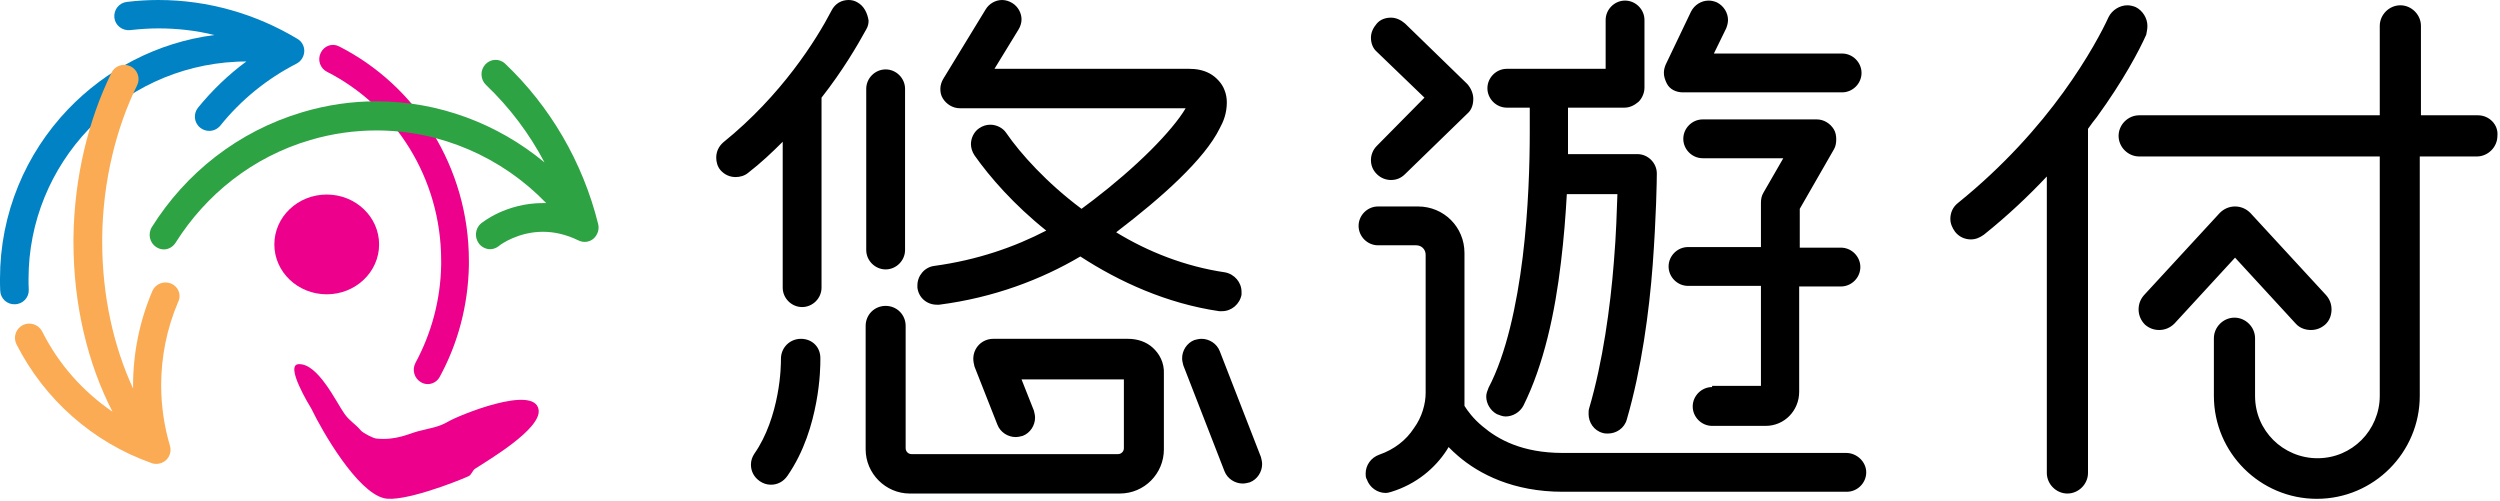
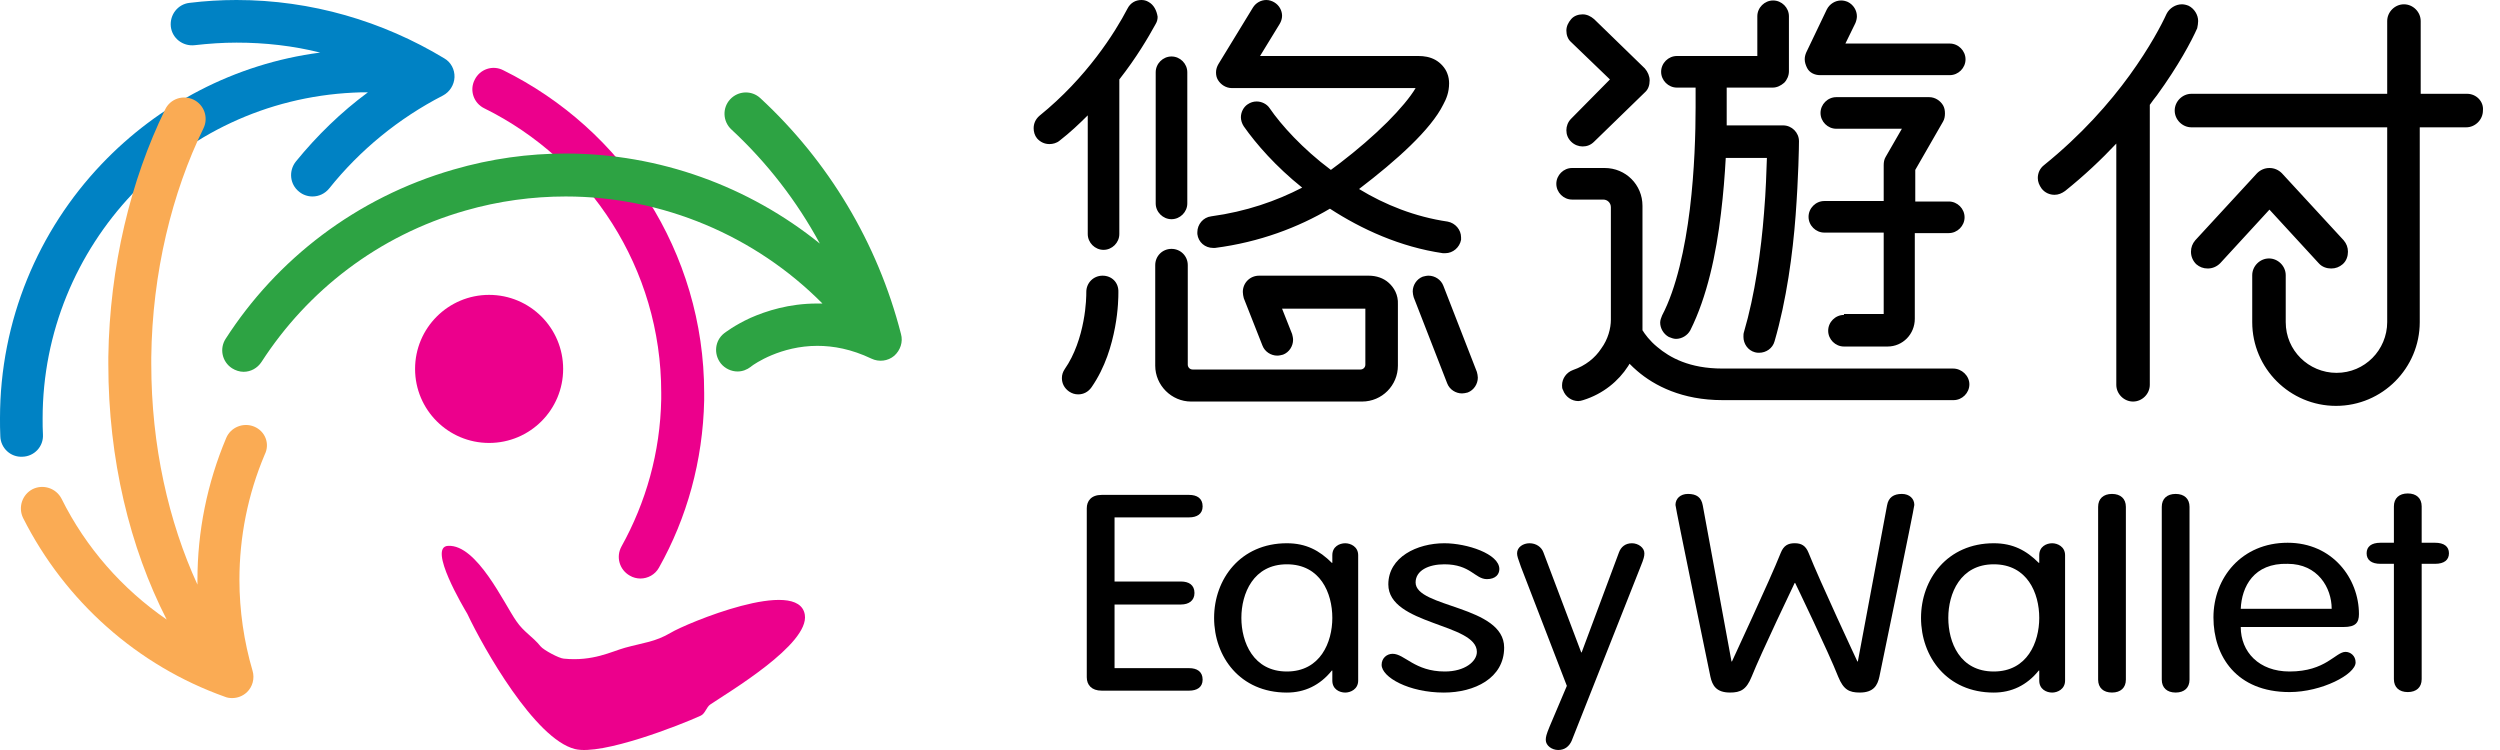
- <svg xmlns="http://www.w3.org/2000/svg" width="425" height="85" viewBox="0 0 425 85" fill="none">
-   <path d="M234.06 24.8C233.36 25.5 233.06 26.4 233.06 27.2C233.06 28.1 233.36 28.9 234.06 29.6C234.76 30.3 235.66 30.6 236.46 30.6C237.36 30.6 238.16 30.3 238.86 29.6L249.46 19.3C250.16 18.7 250.46 17.8 250.46 16.8C250.46 15.9 250.06 15 249.46 14.3L238.86 4C238.16 3.4 237.36 3 236.46 3C235.56 3 234.66 3.3 234.06 4C233.46 4.7 233.06 5.5 233.06 6.4C233.06 7.3 233.36 8.2 234.06 8.8L242.16 16.6L234.06 24.8ZM159.26 51.8C159.36 51.8 159.56 51.8 159.66 51.8C168.96 50.6 177.06 47.5 183.66 43.6C190.26 47.9 198.36 51.6 207.26 52.9C207.46 52.9 207.56 52.9 207.76 52.9C209.36 52.9 210.76 51.7 211.06 50.1C211.06 49.9 211.06 49.8 211.06 49.6C211.06 48 209.86 46.6 208.26 46.3C201.46 45.3 195.16 42.8 189.76 39.5L189.86 39.4C197.46 33.6 204.76 27.1 207.36 21.8C207.96 20.7 208.56 19.3 208.56 17.4C208.56 16.8 208.46 16 208.16 15.3C207.76 14.2 206.76 13.1 205.66 12.5C204.56 11.9 203.36 11.7 202.16 11.7H169.06L173.16 5C173.46 4.5 173.66 3.9 173.66 3.3C173.66 2.2 173.06 1.1 172.06 0.5C171.56 0.2 170.96 0 170.36 0C169.26 0 168.16 0.6 167.56 1.6L160.36 13.4C160.06 13.9 159.86 14.5 159.86 15.1C159.86 15.7 159.96 16.2 160.26 16.7C160.86 17.7 161.96 18.4 163.16 18.4H201.56C200.46 20.3 198.26 22.9 195.66 25.5C192.76 28.4 189.26 31.4 185.86 34C185.16 34.5 184.56 35 183.86 35.5C177.96 31.1 173.46 26.1 171.06 22.6C170.46 21.7 169.36 21.2 168.36 21.2C167.66 21.2 167.06 21.4 166.46 21.8C165.56 22.4 165.06 23.5 165.06 24.5C165.06 25.1 165.26 25.8 165.66 26.4C168.26 30.1 172.36 34.8 177.86 39.2C172.46 42 166.16 44.2 158.86 45.2C157.16 45.4 155.96 46.9 155.96 48.5C155.96 48.6 155.96 48.8 155.96 48.9C156.16 50.6 157.56 51.8 159.26 51.8ZM147.26 42.5C147.26 44.3 148.76 45.8 150.56 45.8C152.36 45.8 153.86 44.3 153.86 42.5V15.1C153.86 13.3 152.36 11.8 150.56 11.8C148.76 11.8 147.26 13.3 147.26 15.1V42.5ZM286.06 15.7H313.16C314.96 15.7 316.46 14.2 316.46 12.4C316.46 10.6 314.96 9.1 313.16 9.1H291.36L293.46 4.8C293.66 4.3 293.76 3.8 293.76 3.4C293.76 2.2 293.06 1 291.86 0.4C291.36 0.2 290.96 0.1 290.46 0.1C289.26 0.1 288.06 0.8 287.46 2L283.16 11C282.96 11.5 282.86 11.9 282.86 12.4C282.86 13 283.06 13.6 283.36 14.2C283.86 15.2 284.96 15.7 286.06 15.7ZM281.66 29.5C281.66 27.7 280.16 26.2 278.36 26.2H266.56C266.56 24.8 266.56 23.6 266.56 22.4C266.56 20.8 266.56 19.4 266.56 18.3H276.16C277.06 18.3 277.86 17.9 278.56 17.3C279.16 16.7 279.56 15.8 279.56 14.9V3.4C279.56 1.6 278.06 0.1 276.26 0.1C274.46 0.1 272.96 1.6 272.96 3.4V11.7H256.16C254.36 11.7 252.86 13.2 252.86 15C252.86 16.8 254.36 18.3 256.16 18.3H260.06C260.06 19.3 260.06 20.7 260.06 22.4C260.06 27.6 259.86 35.5 258.86 43.7C257.86 51.8 256.06 60.2 253.06 65.9C252.86 66.4 252.66 66.9 252.66 67.4C252.66 68.6 253.36 69.8 254.46 70.4C254.96 70.6 255.46 70.8 255.96 70.8C257.16 70.8 258.36 70.1 258.96 69C262.46 62 264.36 53.1 265.36 44.6C265.86 40.5 266.16 36.6 266.36 33H274.96C274.86 35.7 274.76 39.8 274.36 44.5C273.76 52.2 272.46 61.6 270.16 69.4C270.06 69.7 270.06 70 270.06 70.4C270.06 71.8 270.96 73.2 272.46 73.6C272.76 73.7 273.06 73.7 273.36 73.7C274.76 73.7 276.16 72.8 276.56 71.3C279.06 62.7 280.36 53 280.96 45C281.56 36.9 281.66 30.6 281.66 29.5ZM291.06 65.8C289.26 65.8 287.76 67.3 287.76 69.1C287.76 70.9 289.26 72.4 291.06 72.4H300.16C303.36 72.4 305.86 69.8 305.86 66.6V48.7H312.96C314.76 48.7 316.26 47.2 316.26 45.4C316.26 43.6 314.76 42.1 312.96 42.1H305.96V35.5L311.76 25.4C312.06 24.9 312.16 24.3 312.16 23.7C312.16 23.1 312.06 22.5 311.76 22C311.16 21 310.06 20.3 308.86 20.3H289.46C287.66 20.3 286.16 21.8 286.16 23.6C286.16 25.4 287.66 26.9 289.46 26.9H303.16L299.76 32.8C299.46 33.3 299.36 33.9 299.36 34.5V42H286.96C285.16 42 283.66 43.5 283.66 45.3C283.66 47.1 285.16 48.6 286.96 48.6H299.36V65.6H291.06V65.8ZM145.76 0.4C145.26 0.1 144.76 0 144.26 0C143.06 0 141.96 0.6 141.36 1.8C138.76 6.8 132.86 16.2 122.96 24.2C122.16 24.9 121.76 25.8 121.76 26.8C121.76 27.5 121.96 28.3 122.46 28.9C123.16 29.7 124.06 30.1 125.06 30.1C125.76 30.1 126.56 29.9 127.16 29.4C129.36 27.7 131.26 25.9 133.06 24.1V48.9C133.06 50.7 134.56 52.2 136.36 52.2C138.16 52.2 139.66 50.7 139.66 48.9V16.6C143.26 12 145.66 7.9 147.26 5C147.56 4.5 147.66 4 147.66 3.5C147.46 2.2 146.86 1 145.76 0.4ZM207.36 59.7C206.86 58.4 205.56 57.6 204.26 57.6C203.86 57.6 203.46 57.7 203.06 57.8C201.76 58.3 200.96 59.6 200.96 60.9C200.96 61.3 201.06 61.7 201.16 62.1L208.16 80.1C208.66 81.4 209.96 82.2 211.26 82.2C211.66 82.2 212.06 82.1 212.46 82C213.76 81.5 214.56 80.2 214.56 78.9C214.56 78.5 214.46 78.1 214.36 77.7L207.36 59.7ZM313.86 77C265.76 77 265.76 77 265.66 77C258.76 77 254.66 74.7 252.06 72.5C250.46 71.2 249.46 69.8 248.96 69V43C248.96 38.6 245.46 35.1 241.06 35.1H234.26C232.46 35.1 230.96 36.6 230.96 38.4C230.96 40.2 232.46 41.7 234.26 41.7H240.76C241.66 41.7 242.36 42.4 242.36 43.3V66.8C242.36 68.6 241.76 70.9 240.36 72.8C239.06 74.8 237.06 76.4 234.46 77.3C233.06 77.8 232.16 79.1 232.16 80.5C232.16 80.8 232.16 81.2 232.36 81.5C232.86 82.9 234.16 83.8 235.56 83.8C235.86 83.8 236.26 83.7 236.56 83.6C240.76 82.3 243.96 79.6 245.96 76.5C246.06 76.3 246.16 76.2 246.26 76C246.76 76.5 247.26 77 247.86 77.5C251.46 80.6 257.26 83.6 265.66 83.6H265.76C265.96 83.6 265.96 83.6 313.96 83.6C315.76 83.6 317.26 82.1 317.26 80.3C317.26 78.5 315.66 77 313.86 77ZM136.16 57.6C134.26 57.6 132.76 59.1 132.76 61V61.1C132.76 61.5 132.76 64 132.16 67.1C131.56 70.3 130.36 74.1 128.26 77.1C127.86 77.7 127.66 78.3 127.66 79C127.66 80.1 128.16 81.1 129.16 81.8C129.76 82.2 130.36 82.4 131.06 82.4C132.16 82.4 133.16 81.9 133.86 80.9C136.76 76.7 138.06 72.1 138.76 68.4C139.46 64.7 139.46 61.8 139.46 61.2C139.46 61.1 139.46 61.1 139.46 61.1C139.56 59 138.06 57.6 136.16 57.6ZM390.26 55C390.96 55.8 391.96 56.1 392.86 56.1C393.76 56.1 394.56 55.8 395.26 55.2C396.06 54.5 396.36 53.5 396.36 52.6C396.36 51.7 396.06 50.9 395.46 50.2L382.56 36.2C381.86 35.5 380.96 35.1 379.96 35.1C378.96 35.1 378.06 35.5 377.36 36.2L364.46 50.2C363.86 50.9 363.56 51.7 363.56 52.6C363.56 53.6 363.96 54.5 364.66 55.2C365.36 55.8 366.16 56.1 367.06 56.1C368.06 56.1 368.96 55.7 369.66 55L379.96 43.8L390.26 55ZM365.06 4.4C365.06 3.1 364.26 1.8 363.06 1.2C362.56 1 362.06 0.9 361.66 0.9C360.36 0.9 359.06 1.7 358.46 2.9C357.46 5.1 354.96 9.9 350.76 15.7C346.56 21.5 340.66 28.2 332.86 34.5C331.96 35.2 331.56 36.2 331.56 37.2C331.56 38 331.86 38.7 332.36 39.4C333.06 40.3 334.06 40.7 335.06 40.7C335.86 40.7 336.56 40.4 337.26 39.9C341.26 36.7 344.86 33.3 347.96 30V80.4C347.96 82.3 349.56 83.9 351.46 83.9C353.36 83.9 354.96 82.3 354.96 80.4V21.9C355.46 21.2 355.96 20.5 356.46 19.9C360.96 13.7 363.66 8.6 364.86 5.9C364.96 5.4 365.06 4.9 365.06 4.4ZM421.26 19.6H411.56V4.4C411.56 2.5 409.96 0.9 408.06 0.9C406.16 0.9 404.56 2.5 404.56 4.4V19.6H363.66C361.76 19.6 360.16 21.2 360.16 23.1C360.16 25 361.76 26.6 363.66 26.6H404.56V67.3C404.56 70.2 403.36 72.9 401.46 74.8C399.56 76.7 396.96 77.9 393.96 77.9C391.06 77.9 388.36 76.7 386.46 74.8C384.56 72.9 383.36 70.3 383.36 67.3V57.5C383.36 55.6 381.76 54 379.86 54C377.96 54 376.36 55.6 376.36 57.5V67.3C376.36 77 384.26 84.8 393.86 84.8C403.56 84.8 411.36 76.9 411.36 67.3V26.6H421.06C422.96 26.6 424.56 25 424.56 23.1C424.76 21.2 423.16 19.6 421.26 19.6ZM195.96 59.1C194.86 58.1 193.36 57.6 191.76 57.6H168.86C166.96 57.6 165.46 59.1 165.46 61C165.46 61.4 165.56 61.9 165.66 62.3L169.56 72.2C170.06 73.5 171.36 74.3 172.66 74.3C173.06 74.3 173.46 74.2 173.86 74.1C175.16 73.6 175.96 72.3 175.96 71C175.96 70.6 175.86 70.2 175.76 69.8L173.66 64.5H191.06V76.2C191.06 76.8 190.56 77.2 190.06 77.2H154.96C154.36 77.2 153.96 76.7 153.96 76.2V55.4C153.96 53.5 152.46 52 150.56 52C148.66 52 147.16 53.5 147.16 55.4V76.4C147.16 80.5 150.56 83.9 154.66 83.9H190.36C194.56 83.9 197.86 80.5 197.86 76.4V63.6C197.96 61.6 197.06 60.1 195.96 59.1Z" fill="black" />
-   <path d="M50.758 61.907C54.057 61.728 57.173 68.412 58.566 70.353C59.446 71.611 60.363 72.007 61.353 73.192C61.683 73.588 63.442 74.522 63.992 74.558C67.328 74.882 69.418 73.767 70.994 73.336C73.121 72.761 74.44 72.689 76.237 71.647C77.923 70.641 90.864 65.322 91.561 69.635C92.111 72.941 82.799 78.332 80.746 79.698C80.306 79.985 80.159 80.74 79.646 80.955C77.337 81.998 68.355 85.448 65.275 84.693C60.693 83.579 54.827 73.408 52.958 69.527C52.591 68.916 48.375 62.015 50.758 61.907Z" fill="#EC008C" />
-   <path d="M71.552 64.97C70.426 64.319 70.004 62.871 70.637 61.677C73.31 56.718 74.893 51.072 74.999 45.028C74.999 44.775 74.999 44.558 74.999 44.304C74.999 37.283 73.029 30.732 69.617 25.195C66.205 19.657 61.351 15.133 55.583 12.202C54.422 11.623 53.929 10.175 54.527 8.981C55.09 7.786 56.497 7.279 57.658 7.895C64.2 11.225 69.723 16.328 73.592 22.625C77.461 28.923 79.712 36.378 79.712 44.34C79.712 44.63 79.712 44.883 79.712 45.173C79.571 52.013 77.813 58.456 74.752 64.065C74.33 64.862 73.521 65.296 72.712 65.296C72.326 65.296 71.903 65.187 71.552 64.97Z" fill="#EC008C" />
-   <path d="M101.675 38.037C99.047 27.5 93.503 18.072 85.871 10.825C84.899 9.901 83.387 9.975 82.487 10.973C81.587 11.972 81.659 13.524 82.631 14.449C86.627 18.257 89.975 22.694 92.567 27.611C84.575 20.993 74.531 17.222 64.019 17.222C59.843 17.222 55.631 17.813 51.419 19.07C40.439 22.324 31.547 29.46 25.823 38.592C25.104 39.738 25.427 41.254 26.543 41.993C26.939 42.252 27.407 42.4 27.839 42.4C28.631 42.4 29.387 41.993 29.855 41.254C35.003 33.083 42.923 26.687 52.751 23.803C56.495 22.694 60.311 22.176 64.019 22.176C74.927 22.176 85.331 26.724 92.855 34.525C92.639 34.525 92.459 34.525 92.243 34.525C89.111 34.525 86.555 35.375 84.755 36.189C82.955 37.039 81.911 37.889 81.803 37.963C80.759 38.814 80.615 40.367 81.443 41.439C81.911 42.03 82.631 42.363 83.315 42.363C83.855 42.363 84.359 42.178 84.827 41.809C84.827 41.809 84.827 41.809 84.863 41.772C85.043 41.624 85.871 41.032 87.167 40.477C88.463 39.923 90.227 39.405 92.279 39.405C94.079 39.405 96.095 39.775 98.363 40.884C99.191 41.291 100.199 41.18 100.919 40.551C101.603 39.923 101.927 38.962 101.675 38.037Z" fill="#2DA343" />
-   <path d="M55.544 50.032C60.462 50.032 64.448 46.236 64.448 41.552C64.448 36.869 60.462 33.072 55.544 33.072C50.626 33.072 46.64 36.869 46.64 41.552C46.64 46.236 50.626 50.032 55.544 50.032Z" fill="#EC008C" />
-   <path d="M4.888 49.22C4.961 50.563 3.903 51.688 2.553 51.724C1.204 51.797 0.073 50.744 0.036 49.401C-3.34021e-06 48.712 0 48.058 0 47.369C0 36.262 4.377 26.098 11.563 18.584C17.984 11.869 26.666 7.223 36.442 5.953C33.377 5.191 30.167 4.828 26.921 4.828C25.352 4.828 23.747 4.937 22.142 5.118C20.793 5.263 19.589 4.319 19.443 3.013C19.297 1.67 20.245 0.472 21.558 0.327C23.346 0.109 25.133 0 26.921 0C35.42 0 43.555 2.396 50.559 6.606C51.325 7.042 51.762 7.877 51.726 8.748C51.689 9.619 51.179 10.418 50.413 10.817C45.379 13.394 40.965 16.987 37.463 21.343C36.989 21.924 36.296 22.251 35.566 22.251C35.019 22.251 34.472 22.069 34.034 21.706C32.976 20.871 32.83 19.347 33.669 18.294C36.077 15.354 38.813 12.704 41.877 10.454C41.33 10.454 40.782 10.454 40.235 10.49C30.277 10.962 21.449 15.281 15.065 21.96C8.718 28.639 4.852 37.605 4.852 47.405C4.852 48.022 4.852 48.603 4.888 49.22Z" fill="#0082C4" />
-   <path d="M29.075 48.199C27.836 47.692 26.414 48.271 25.904 49.466C23.717 54.607 22.623 60.074 22.623 65.505C22.623 65.686 22.623 65.867 22.623 66.048C19.342 58.952 17.374 50.371 17.374 41.103C17.374 40.849 17.374 40.596 17.374 40.379C17.483 30.821 19.743 21.733 23.316 14.492C23.899 13.298 23.389 11.85 22.186 11.27C20.983 10.691 19.525 11.162 18.941 12.393C15.041 20.321 12.635 30.097 12.489 40.342C12.489 40.596 12.489 40.886 12.489 41.139C12.489 51.892 14.932 61.848 19.124 69.994C14.093 66.555 9.938 61.884 7.167 56.345C6.547 55.15 5.089 54.679 3.886 55.259C2.683 55.874 2.209 57.322 2.793 58.517C7.568 67.93 15.806 75.207 25.758 78.719C26.013 78.828 26.305 78.864 26.56 78.864C27.18 78.864 27.763 78.647 28.237 78.212C28.893 77.597 29.148 76.656 28.893 75.787C27.909 72.456 27.398 68.98 27.398 65.505C27.398 60.689 28.346 55.874 30.278 51.349C30.898 50.118 30.315 48.706 29.075 48.199Z" fill="#FAAB54" />
+ <svg xmlns="http://www.w3.org/2000/svg" width="100" height="30" viewBox="0 0 100 30" fill="none">
+   <path d="M62.846 4.748C62.712 4.882 62.655 5.054 62.655 5.207C62.655 5.38 62.712 5.533 62.846 5.667C62.98 5.801 63.152 5.858 63.306 5.858C63.478 5.858 63.631 5.801 63.765 5.667L65.794 3.695C65.928 3.58 65.986 3.408 65.986 3.216C65.986 3.044 65.909 2.872 65.794 2.738L63.765 0.766C63.631 0.651 63.478 0.574 63.306 0.574C63.133 0.574 62.961 0.632 62.846 0.766C62.731 0.9 62.655 1.053 62.655 1.225C62.655 1.398 62.712 1.57 62.846 1.685L64.397 3.178L62.846 4.748ZM48.526 9.917C48.545 9.917 48.583 9.917 48.602 9.917C50.383 9.687 51.934 9.094 53.197 8.347C54.461 9.17 56.011 9.879 57.715 10.128C57.754 10.128 57.773 10.128 57.811 10.128C58.117 10.128 58.385 9.898 58.443 9.592C58.443 9.553 58.443 9.534 58.443 9.496C58.443 9.19 58.213 8.922 57.907 8.864C56.605 8.673 55.399 8.194 54.365 7.562L54.384 7.543C55.839 6.433 57.237 5.188 57.734 4.174C57.849 3.963 57.964 3.695 57.964 3.331C57.964 3.216 57.945 3.063 57.888 2.929C57.811 2.719 57.62 2.508 57.409 2.393C57.198 2.278 56.969 2.24 56.739 2.24H50.402L51.187 0.957C51.244 0.862 51.283 0.747 51.283 0.632C51.283 0.421 51.168 0.211 50.976 0.096C50.881 0.038 50.766 0 50.651 0C50.44 0 50.23 0.115 50.115 0.306L48.736 2.565C48.679 2.661 48.641 2.776 48.641 2.891C48.641 3.006 48.66 3.101 48.717 3.197C48.832 3.389 49.043 3.523 49.272 3.523H56.624C56.413 3.886 55.992 4.384 55.495 4.882C54.939 5.437 54.269 6.011 53.618 6.509C53.484 6.605 53.369 6.701 53.235 6.796C52.106 5.954 51.244 4.997 50.785 4.327C50.67 4.154 50.459 4.059 50.268 4.059C50.134 4.059 50.019 4.097 49.904 4.174C49.732 4.288 49.636 4.499 49.636 4.69C49.636 4.805 49.675 4.939 49.751 5.054C50.249 5.763 51.034 6.662 52.087 7.505C51.053 8.041 49.847 8.462 48.449 8.653C48.124 8.692 47.894 8.979 47.894 9.285C47.894 9.304 47.894 9.343 47.894 9.362C47.932 9.687 48.2 9.917 48.526 9.917ZM46.228 8.137C46.228 8.481 46.516 8.768 46.86 8.768C47.205 8.768 47.492 8.481 47.492 8.137V2.891C47.492 2.546 47.205 2.259 46.86 2.259C46.516 2.259 46.228 2.546 46.228 2.891V8.137ZM72.801 3.006H77.99C78.334 3.006 78.621 2.719 78.621 2.374C78.621 2.029 78.334 1.742 77.99 1.742H73.816L74.218 0.919C74.257 0.823 74.276 0.728 74.276 0.651C74.276 0.421 74.142 0.191 73.912 0.077C73.816 0.038 73.74 0.019 73.644 0.019C73.414 0.019 73.184 0.153 73.07 0.383L72.246 2.106C72.208 2.202 72.189 2.278 72.189 2.374C72.189 2.489 72.227 2.604 72.284 2.719C72.38 2.91 72.591 3.006 72.801 3.006ZM71.959 5.648C71.959 5.303 71.672 5.016 71.327 5.016H69.068C69.068 4.748 69.068 4.518 69.068 4.288C69.068 3.982 69.068 3.714 69.068 3.504H70.906C71.078 3.504 71.232 3.427 71.366 3.312C71.481 3.197 71.557 3.025 71.557 2.853V0.651C71.557 0.306 71.27 0.019 70.925 0.019C70.581 0.019 70.293 0.306 70.293 0.651V2.24H67.077C66.733 2.24 66.445 2.527 66.445 2.872C66.445 3.216 66.733 3.504 67.077 3.504H67.824C67.824 3.695 67.824 3.963 67.824 4.288C67.824 5.284 67.785 6.796 67.594 8.366C67.403 9.917 67.058 11.525 66.484 12.617C66.445 12.712 66.407 12.808 66.407 12.904C66.407 13.133 66.541 13.363 66.752 13.478C66.847 13.516 66.943 13.555 67.039 13.555C67.269 13.555 67.498 13.421 67.613 13.21C68.283 11.87 68.647 10.166 68.838 8.539C68.934 7.754 68.992 7.007 69.03 6.318H70.676C70.657 6.835 70.638 7.62 70.561 8.519C70.447 9.994 70.198 11.793 69.757 13.287C69.738 13.344 69.738 13.401 69.738 13.478C69.738 13.746 69.911 14.014 70.198 14.091C70.255 14.11 70.313 14.11 70.37 14.11C70.638 14.11 70.906 13.938 70.983 13.65C71.461 12.004 71.71 10.147 71.825 8.615C71.94 7.064 71.959 5.858 71.959 5.648ZM73.759 12.597C73.414 12.597 73.127 12.884 73.127 13.229C73.127 13.574 73.414 13.861 73.759 13.861H75.501C76.114 13.861 76.592 13.363 76.592 12.751V9.324H77.951C78.296 9.324 78.583 9.036 78.583 8.692C78.583 8.347 78.296 8.06 77.951 8.06H76.611V6.796L77.722 4.863C77.779 4.767 77.798 4.652 77.798 4.537C77.798 4.422 77.779 4.308 77.722 4.212C77.607 4.02 77.396 3.886 77.166 3.886H73.452C73.108 3.886 72.821 4.174 72.821 4.518C72.821 4.863 73.108 5.15 73.452 5.15H76.075L75.424 6.28C75.367 6.375 75.348 6.49 75.348 6.605V8.041H72.974C72.629 8.041 72.342 8.328 72.342 8.673C72.342 9.017 72.629 9.304 72.974 9.304H75.348V12.559H73.759V12.597ZM45.941 0.077C45.846 0.019 45.75 0 45.654 0C45.424 0 45.214 0.115 45.099 0.345C44.601 1.302 43.471 3.101 41.576 4.633C41.423 4.767 41.346 4.939 41.346 5.131C41.346 5.265 41.385 5.418 41.48 5.533C41.614 5.686 41.787 5.763 41.978 5.763C42.112 5.763 42.265 5.724 42.38 5.629C42.801 5.303 43.165 4.959 43.51 4.614V9.362C43.51 9.706 43.797 9.994 44.142 9.994C44.486 9.994 44.773 9.706 44.773 9.362V3.178C45.463 2.297 45.922 1.512 46.228 0.957C46.286 0.862 46.305 0.766 46.305 0.67C46.267 0.421 46.152 0.191 45.941 0.077ZM57.734 11.43C57.639 11.181 57.39 11.027 57.141 11.027C57.064 11.027 56.988 11.047 56.911 11.066C56.662 11.162 56.509 11.41 56.509 11.659C56.509 11.736 56.528 11.812 56.547 11.889L57.888 15.335C57.983 15.584 58.232 15.737 58.481 15.737C58.558 15.737 58.634 15.718 58.711 15.699C58.96 15.603 59.113 15.354 59.113 15.105C59.113 15.029 59.094 14.952 59.075 14.876L57.734 11.43ZM78.124 14.742C68.915 14.742 68.915 14.742 68.896 14.742C67.575 14.742 66.79 14.301 66.292 13.88C65.986 13.631 65.794 13.363 65.699 13.21V8.232C65.699 7.39 65.029 6.72 64.186 6.72H62.884C62.54 6.72 62.253 7.007 62.253 7.352C62.253 7.696 62.54 7.983 62.884 7.983H64.129C64.301 7.983 64.435 8.117 64.435 8.29V12.789C64.435 13.133 64.32 13.574 64.052 13.938C63.803 14.32 63.42 14.627 62.923 14.799C62.655 14.895 62.482 15.144 62.482 15.412C62.482 15.469 62.482 15.546 62.521 15.603C62.616 15.871 62.865 16.043 63.133 16.043C63.191 16.043 63.267 16.024 63.325 16.005C64.129 15.756 64.742 15.239 65.124 14.646C65.144 14.607 65.163 14.588 65.182 14.55C65.278 14.646 65.373 14.742 65.488 14.837C66.177 15.431 67.288 16.005 68.896 16.005H68.915C68.953 16.005 68.953 16.005 78.143 16.005C78.487 16.005 78.775 15.718 78.775 15.373C78.775 15.029 78.468 14.742 78.124 14.742ZM44.103 11.027C43.739 11.027 43.452 11.315 43.452 11.678V11.697C43.452 11.774 43.452 12.253 43.337 12.846C43.223 13.459 42.993 14.186 42.591 14.761C42.514 14.876 42.476 14.99 42.476 15.124C42.476 15.335 42.572 15.527 42.763 15.661C42.878 15.737 42.993 15.775 43.127 15.775C43.337 15.775 43.529 15.68 43.663 15.488C44.218 14.684 44.467 13.803 44.601 13.095C44.735 12.387 44.735 11.832 44.735 11.717C44.735 11.697 44.735 11.697 44.735 11.697C44.754 11.296 44.467 11.027 44.103 11.027ZM92.75 10.53C92.884 10.683 93.076 10.74 93.248 10.74C93.421 10.74 93.574 10.683 93.708 10.568C93.861 10.434 93.918 10.242 93.918 10.07C93.918 9.898 93.861 9.745 93.746 9.611L91.276 6.93C91.142 6.796 90.97 6.72 90.778 6.72C90.587 6.72 90.415 6.796 90.281 6.93L87.811 9.611C87.696 9.745 87.639 9.898 87.639 10.07C87.639 10.262 87.715 10.434 87.849 10.568C87.983 10.683 88.136 10.74 88.309 10.74C88.5 10.74 88.672 10.664 88.807 10.53L90.778 8.385L92.75 10.53ZM87.926 0.842C87.926 0.593 87.773 0.345 87.543 0.23C87.447 0.191 87.352 0.172 87.275 0.172C87.026 0.172 86.777 0.325 86.662 0.555C86.471 0.976 85.992 1.895 85.188 3.006C84.384 4.116 83.255 5.399 81.761 6.605C81.589 6.739 81.512 6.93 81.512 7.122C81.512 7.275 81.57 7.409 81.665 7.543C81.799 7.715 81.991 7.792 82.182 7.792C82.336 7.792 82.47 7.735 82.604 7.639C83.369 7.026 84.059 6.375 84.652 5.743V15.393C84.652 15.756 84.958 16.062 85.322 16.062C85.686 16.062 85.992 15.756 85.992 15.393V4.193C86.088 4.059 86.184 3.925 86.279 3.81C87.141 2.623 87.658 1.646 87.888 1.13C87.907 1.034 87.926 0.938 87.926 0.842ZM98.685 3.752H96.828V0.842C96.828 0.479 96.522 0.172 96.158 0.172C95.794 0.172 95.488 0.479 95.488 0.842V3.752H87.658C87.294 3.752 86.988 4.059 86.988 4.422C86.988 4.786 87.294 5.093 87.658 5.093H95.488V12.884C95.488 13.44 95.258 13.957 94.895 14.32C94.531 14.684 94.033 14.914 93.459 14.914C92.904 14.914 92.387 14.684 92.023 14.32C91.659 13.957 91.429 13.459 91.429 12.884V11.008C91.429 10.645 91.123 10.338 90.759 10.338C90.396 10.338 90.089 10.645 90.089 11.008V12.884C90.089 14.742 91.602 16.235 93.44 16.235C95.297 16.235 96.79 14.722 96.79 12.884V5.093H98.647C99.011 5.093 99.317 4.786 99.317 4.422C99.355 4.059 99.049 3.752 98.685 3.752ZM55.552 11.315C55.341 11.123 55.054 11.027 54.748 11.027H50.364C50 11.027 49.713 11.315 49.713 11.678C49.713 11.755 49.732 11.851 49.751 11.927L50.498 13.823C50.593 14.072 50.842 14.225 51.091 14.225C51.168 14.225 51.244 14.206 51.321 14.186C51.57 14.091 51.723 13.842 51.723 13.593C51.723 13.516 51.704 13.44 51.685 13.363L51.283 12.348H54.614V14.588C54.614 14.703 54.518 14.78 54.422 14.78H47.703C47.588 14.78 47.511 14.684 47.511 14.588V10.606C47.511 10.242 47.224 9.955 46.86 9.955C46.496 9.955 46.209 10.242 46.209 10.606V14.627C46.209 15.412 46.86 16.062 47.645 16.062H54.48C55.284 16.062 55.916 15.412 55.916 14.627V12.176C55.935 11.793 55.763 11.506 55.552 11.315Z" fill="black" />
+   <path d="M44.582 26.726H47.568C47.875 26.726 48.105 26.86 48.105 27.186C48.105 27.492 47.875 27.626 47.568 27.626H44.065C43.663 27.626 43.471 27.396 43.471 27.09V20.332C43.471 20.044 43.644 19.796 44.065 19.796H47.568C47.875 19.796 48.105 19.93 48.105 20.255C48.105 20.561 47.875 20.695 47.568 20.695H44.582V23.261H47.243C47.549 23.261 47.779 23.395 47.779 23.72C47.779 24.027 47.549 24.18 47.243 24.18H44.582V26.726V26.726Z" fill="black" />
+   <path d="M54.327 27.224C54.327 27.569 54.02 27.703 53.81 27.703C53.58 27.703 53.293 27.569 53.293 27.224V26.822H53.274C52.795 27.416 52.182 27.703 51.474 27.703C49.598 27.703 48.564 26.267 48.564 24.716C48.564 23.165 49.617 21.73 51.474 21.73C52.24 21.73 52.776 22.017 53.274 22.514H53.293V22.208C53.293 21.863 53.58 21.73 53.81 21.73C54.02 21.73 54.327 21.863 54.327 22.208V27.224ZM51.474 26.86C52.814 26.86 53.293 25.692 53.293 24.716C53.293 23.721 52.814 22.572 51.474 22.572C50.134 22.572 49.655 23.74 49.655 24.716C49.655 25.692 50.134 26.86 51.474 26.86Z" fill="black" />
+   <path d="M57.773 21.73C58.672 21.73 59.974 22.151 59.974 22.763C59.974 22.974 59.821 23.165 59.477 23.165C58.998 23.165 58.826 22.572 57.773 22.572C57.141 22.572 56.624 22.821 56.624 23.299C56.624 24.314 60.166 24.218 60.166 25.903C60.166 27.128 58.979 27.703 57.754 27.703C56.356 27.703 55.265 27.09 55.265 26.592C55.265 26.324 55.475 26.152 55.705 26.152C56.184 26.152 56.586 26.86 57.792 26.86C58.596 26.86 59.075 26.458 59.075 26.075C59.075 24.927 55.533 25.003 55.533 23.376C55.533 22.285 56.681 21.73 57.773 21.73Z" fill="black" />
+   <path d="M60.836 22.668C60.721 22.342 60.683 22.246 60.683 22.131C60.683 21.883 60.931 21.73 61.18 21.73C61.448 21.73 61.659 21.883 61.736 22.093L63.248 26.095H63.267L64.76 22.093C64.837 21.883 65.009 21.73 65.277 21.73C65.526 21.73 65.775 21.902 65.775 22.131C65.775 22.246 65.756 22.342 65.622 22.668L62.865 29.636C62.769 29.847 62.597 30 62.329 30C62.08 30 61.831 29.828 61.831 29.598C61.831 29.483 61.85 29.387 61.984 29.062L62.674 27.435L60.836 22.668Z" fill="black" />
+   <path d="M71.231 22.112C71.346 21.825 71.519 21.729 71.787 21.729C72.055 21.729 72.227 21.825 72.342 22.112C72.782 23.223 74.295 26.458 74.295 26.458H74.314L75.482 20.217C75.539 19.891 75.75 19.757 76.075 19.757C76.381 19.757 76.573 19.949 76.573 20.198C76.573 20.312 75.175 27.071 75.175 27.071C75.099 27.415 74.945 27.702 74.39 27.702C73.969 27.702 73.739 27.588 73.529 27.071C73.146 26.094 71.806 23.318 71.806 23.318H71.787C71.787 23.318 70.447 26.113 70.064 27.071C69.853 27.588 69.623 27.702 69.202 27.702C68.647 27.702 68.494 27.415 68.417 27.071C68.417 27.071 67.019 20.312 67.019 20.198C67.019 19.949 67.211 19.757 67.517 19.757C67.862 19.757 68.053 19.891 68.111 20.217L69.26 26.458H69.279C69.279 26.439 70.791 23.223 71.231 22.112Z" fill="black" />
+   <path d="M82.603 27.224C82.603 27.569 82.297 27.703 82.087 27.703C81.857 27.703 81.57 27.569 81.57 27.224V26.822H81.55C81.072 27.416 80.459 27.703 79.751 27.703C77.875 27.703 76.841 26.267 76.841 24.716C76.841 23.165 77.894 21.73 79.751 21.73C80.517 21.73 81.053 22.017 81.55 22.514H81.57V22.208C81.57 21.863 81.857 21.73 82.087 21.73C82.297 21.73 82.603 21.863 82.603 22.208V27.224ZM79.751 26.86C81.091 26.86 81.57 25.692 81.57 24.716C81.57 23.721 81.091 22.572 79.751 22.572C78.411 22.572 77.932 23.74 77.932 24.716C77.932 25.692 78.392 26.86 79.751 26.86Z" fill="black" />
+   <path d="M85.035 27.186C85.035 27.511 84.824 27.702 84.48 27.702C84.135 27.702 83.925 27.511 83.925 27.186V20.274C83.925 19.949 84.135 19.757 84.48 19.757C84.824 19.757 85.035 19.949 85.035 20.274V27.186Z" fill="black" />
+   <path d="M87.581 27.186C87.581 27.511 87.371 27.702 87.026 27.702C86.681 27.702 86.471 27.511 86.471 27.186V20.274C86.471 19.949 86.681 19.757 87.026 19.757C87.371 19.757 87.581 19.949 87.581 20.274V27.186Z" fill="black" />
+   <path d="M89.63 25.08C89.63 26.075 90.357 26.86 91.582 26.86C93.037 26.86 93.42 26.075 93.822 26.075C94.014 26.075 94.224 26.228 94.224 26.496C94.224 26.975 92.865 27.683 91.582 27.683C89.457 27.683 88.538 26.247 88.538 24.697C88.538 23.108 89.668 21.71 91.506 21.71C93.305 21.71 94.358 23.146 94.358 24.563C94.358 24.907 94.224 25.08 93.746 25.08H89.63V25.08ZM93.267 24.352C93.267 23.51 92.712 22.553 91.506 22.553C90.147 22.514 89.668 23.471 89.63 24.352H93.267Z" fill="black" />
+   <path d="M95.756 20.255C95.756 19.93 95.967 19.738 96.311 19.738C96.656 19.738 96.867 19.93 96.867 20.255V21.71H97.403C97.766 21.71 97.958 21.863 97.958 22.131C97.958 22.399 97.766 22.553 97.403 22.553H96.867V27.166C96.867 27.492 96.656 27.683 96.311 27.683C95.967 27.683 95.756 27.492 95.756 27.166V22.553H95.22C94.856 22.553 94.665 22.399 94.665 22.131C94.665 21.863 94.856 21.71 95.22 21.71H95.756V20.255Z" fill="black" />
+   <path d="M17.923 21.834C19.077 21.769 20.167 24.154 20.654 24.846C20.962 25.295 21.282 25.436 21.628 25.859C21.744 26 22.359 26.334 22.552 26.346C23.718 26.462 24.449 26.064 25 25.91C25.744 25.705 26.205 25.68 26.834 25.308C27.423 24.949 31.949 23.052 32.193 24.59C32.385 25.77 29.128 27.693 28.411 28.18C28.257 28.282 28.205 28.552 28.026 28.628C27.218 29 24.077 30.231 23 29.962C21.398 29.564 19.346 25.936 18.692 24.552C18.564 24.334 17.09 21.872 17.923 21.834Z" fill="#EC008C" />
+   <path d="M25.193 23.026C24.782 22.795 24.628 22.282 24.859 21.859C25.834 20.103 26.41 18.103 26.449 15.962C26.449 15.872 26.449 15.795 26.449 15.705C26.449 13.218 25.731 10.898 24.487 8.936C23.244 6.974 21.475 5.372 19.372 4.333C18.949 4.128 18.769 3.615 18.987 3.192C19.192 2.769 19.705 2.59 20.128 2.808C22.513 3.987 24.526 5.795 25.936 8.026C27.346 10.257 28.167 12.898 28.167 15.718C28.167 15.821 28.167 15.91 28.167 16.013C28.116 18.436 27.475 20.718 26.359 22.705C26.205 22.987 25.91 23.141 25.616 23.141C25.475 23.141 25.321 23.103 25.193 23.026Z" fill="#EC008C" />
+   <path d="M36.039 13.359C35.103 9.705 33.129 6.436 30.41 3.923C30.064 3.603 29.526 3.628 29.205 3.974C28.885 4.321 28.91 4.859 29.257 5.18C30.68 6.5 31.872 8.039 32.795 9.744C29.949 7.449 26.372 6.141 22.628 6.141C21.141 6.141 19.641 6.346 18.141 6.782C14.231 7.91 11.064 10.385 9.026 13.552C8.769 13.949 8.885 14.475 9.282 14.731C9.423 14.821 9.59 14.872 9.744 14.872C10.026 14.872 10.295 14.731 10.462 14.475C12.295 11.641 15.116 9.423 18.616 8.423C19.949 8.039 21.308 7.859 22.628 7.859C26.513 7.859 30.218 9.436 32.898 12.141C32.821 12.141 32.757 12.141 32.68 12.141C31.564 12.141 30.654 12.436 30.013 12.718C29.372 13.013 29 13.308 28.962 13.334C28.59 13.628 28.539 14.167 28.834 14.539C29 14.744 29.257 14.859 29.5 14.859C29.693 14.859 29.872 14.795 30.039 14.667C30.039 14.667 30.039 14.667 30.052 14.654C30.116 14.603 30.41 14.398 30.872 14.205C31.334 14.013 31.962 13.834 32.693 13.834C33.334 13.834 34.052 13.962 34.859 14.346C35.154 14.487 35.513 14.449 35.77 14.231C36.013 14.013 36.129 13.68 36.039 13.359Z" fill="#2DA343" />
+   <path d="M19.564 17.718C21.2 17.718 22.526 16.392 22.526 14.757C22.526 13.121 21.2 11.795 19.564 11.795C17.929 11.795 16.603 13.121 16.603 14.757C16.603 16.392 17.929 17.718 19.564 17.718Z" fill="#EC008C" />
+   <path d="M1.718 17.385C1.744 17.859 1.372 18.257 0.897 18.269C0.423 18.295 0.026 17.923 0.013 17.449C-1.17396e-06 17.205 0 16.974 0 16.731C0 12.808 1.538 9.218 4.064 6.564C6.321 4.192 9.372 2.551 12.808 2.103C11.731 1.833 10.603 1.705 9.462 1.705C8.91 1.705 8.346 1.744 7.782 1.808C7.308 1.859 6.885 1.526 6.833 1.064C6.782 0.59 7.115 0.167 7.577 0.115C8.205 0.038 8.833 0 9.462 0C12.449 0 15.308 0.846 17.769 2.333C18.039 2.487 18.192 2.782 18.18 3.09C18.167 3.397 17.987 3.68 17.718 3.821C15.949 4.731 14.398 6 13.167 7.539C13 7.744 12.757 7.859 12.5 7.859C12.308 7.859 12.116 7.795 11.962 7.667C11.59 7.372 11.539 6.833 11.834 6.462C12.68 5.423 13.641 4.487 14.718 3.692C14.526 3.692 14.334 3.692 14.141 3.705C10.641 3.872 7.539 5.397 5.295 7.756C3.064 10.116 1.705 13.282 1.705 16.744C1.705 16.962 1.705 17.167 1.718 17.385Z" fill="#0082C4" />
+   <path d="M10.167 17.064C9.731 16.885 9.231 17.09 9.051 17.513C8.282 19.334 7.898 21.27 7.898 23.193C7.898 23.257 7.898 23.321 7.898 23.385C6.744 20.872 6.051 17.834 6.051 14.552C6.051 14.462 6.051 14.372 6.051 14.295C6.09 10.911 6.885 7.692 8.141 5.128C8.346 4.705 8.167 4.192 7.744 3.987C7.321 3.782 6.808 3.949 6.603 4.385C5.231 7.192 4.385 10.654 4.333 14.282C4.333 14.372 4.333 14.475 4.333 14.564C4.333 18.372 5.192 21.898 6.667 24.782C4.898 23.564 3.436 21.911 2.462 19.949C2.244 19.526 1.731 19.359 1.308 19.564C0.885 19.782 0.718 20.295 0.923 20.718C2.603 24.052 5.5 26.629 9 27.872C9.09 27.911 9.192 27.923 9.282 27.923C9.5 27.923 9.705 27.846 9.872 27.693C10.103 27.475 10.193 27.141 10.103 26.834C9.757 25.654 9.577 24.423 9.577 23.193C9.577 21.488 9.91 19.782 10.59 18.18C10.808 17.744 10.603 17.244 10.167 17.064Z" fill="#FAAB54" />
</svg>
